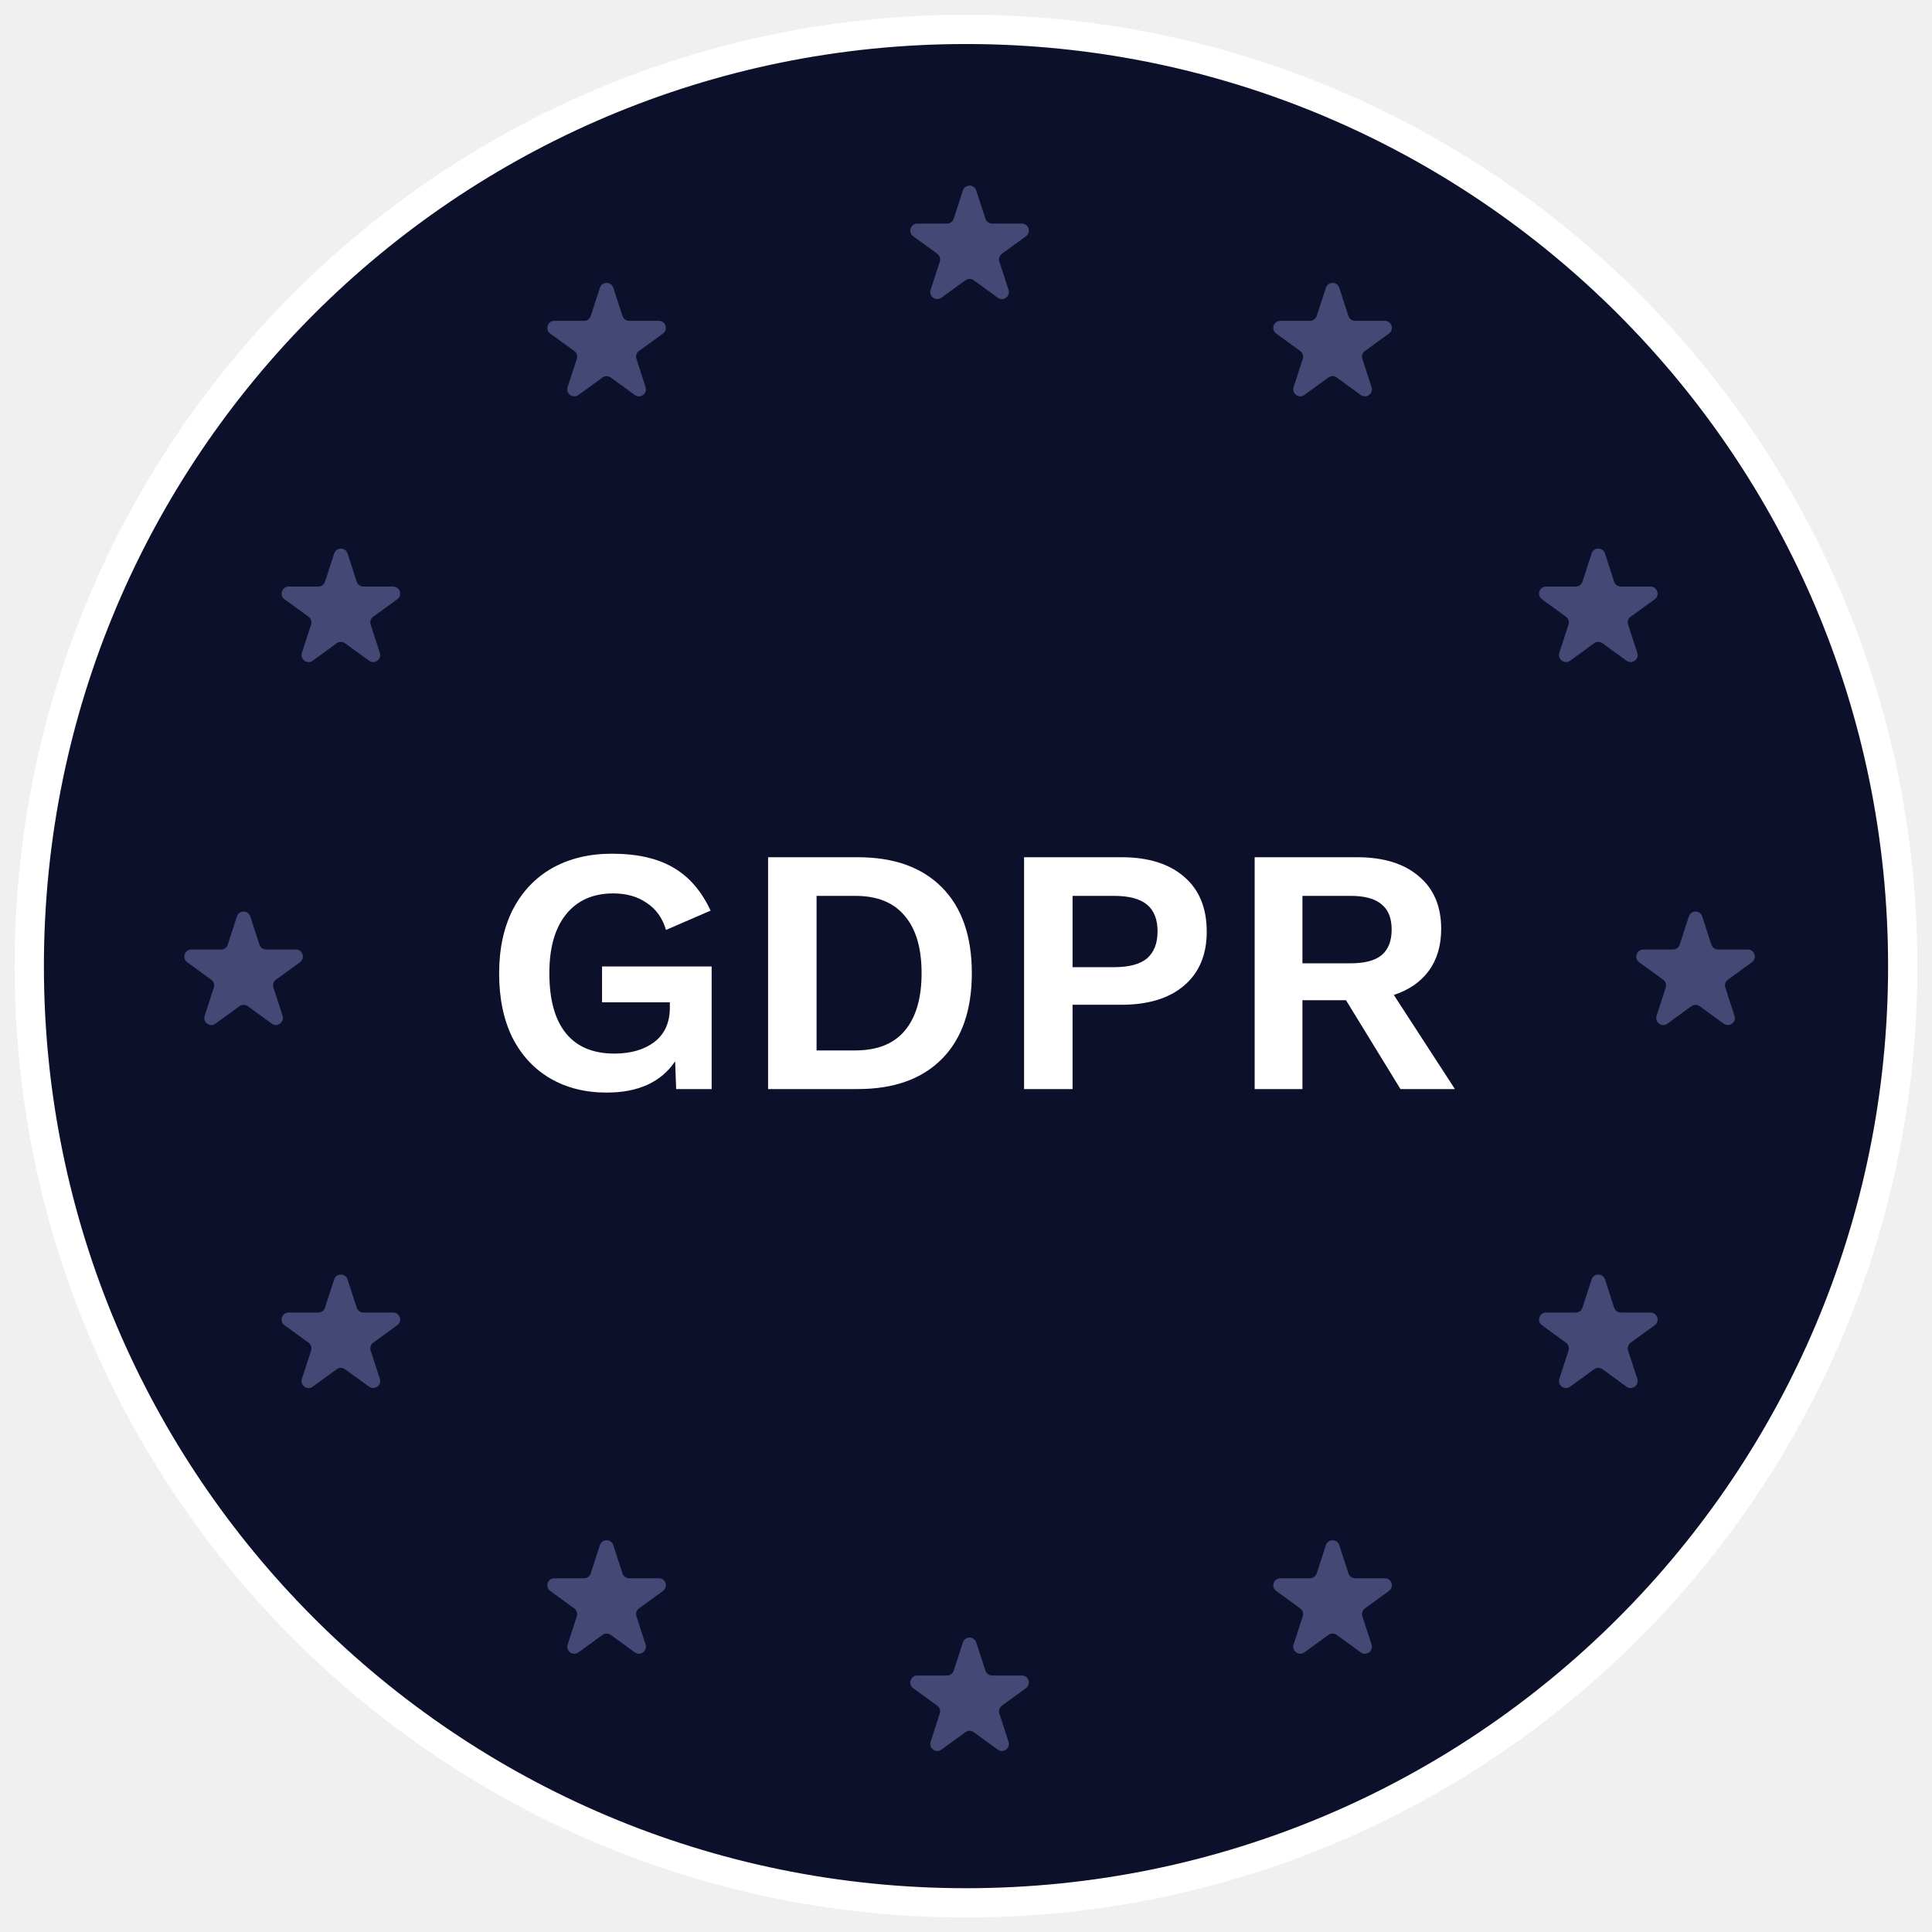
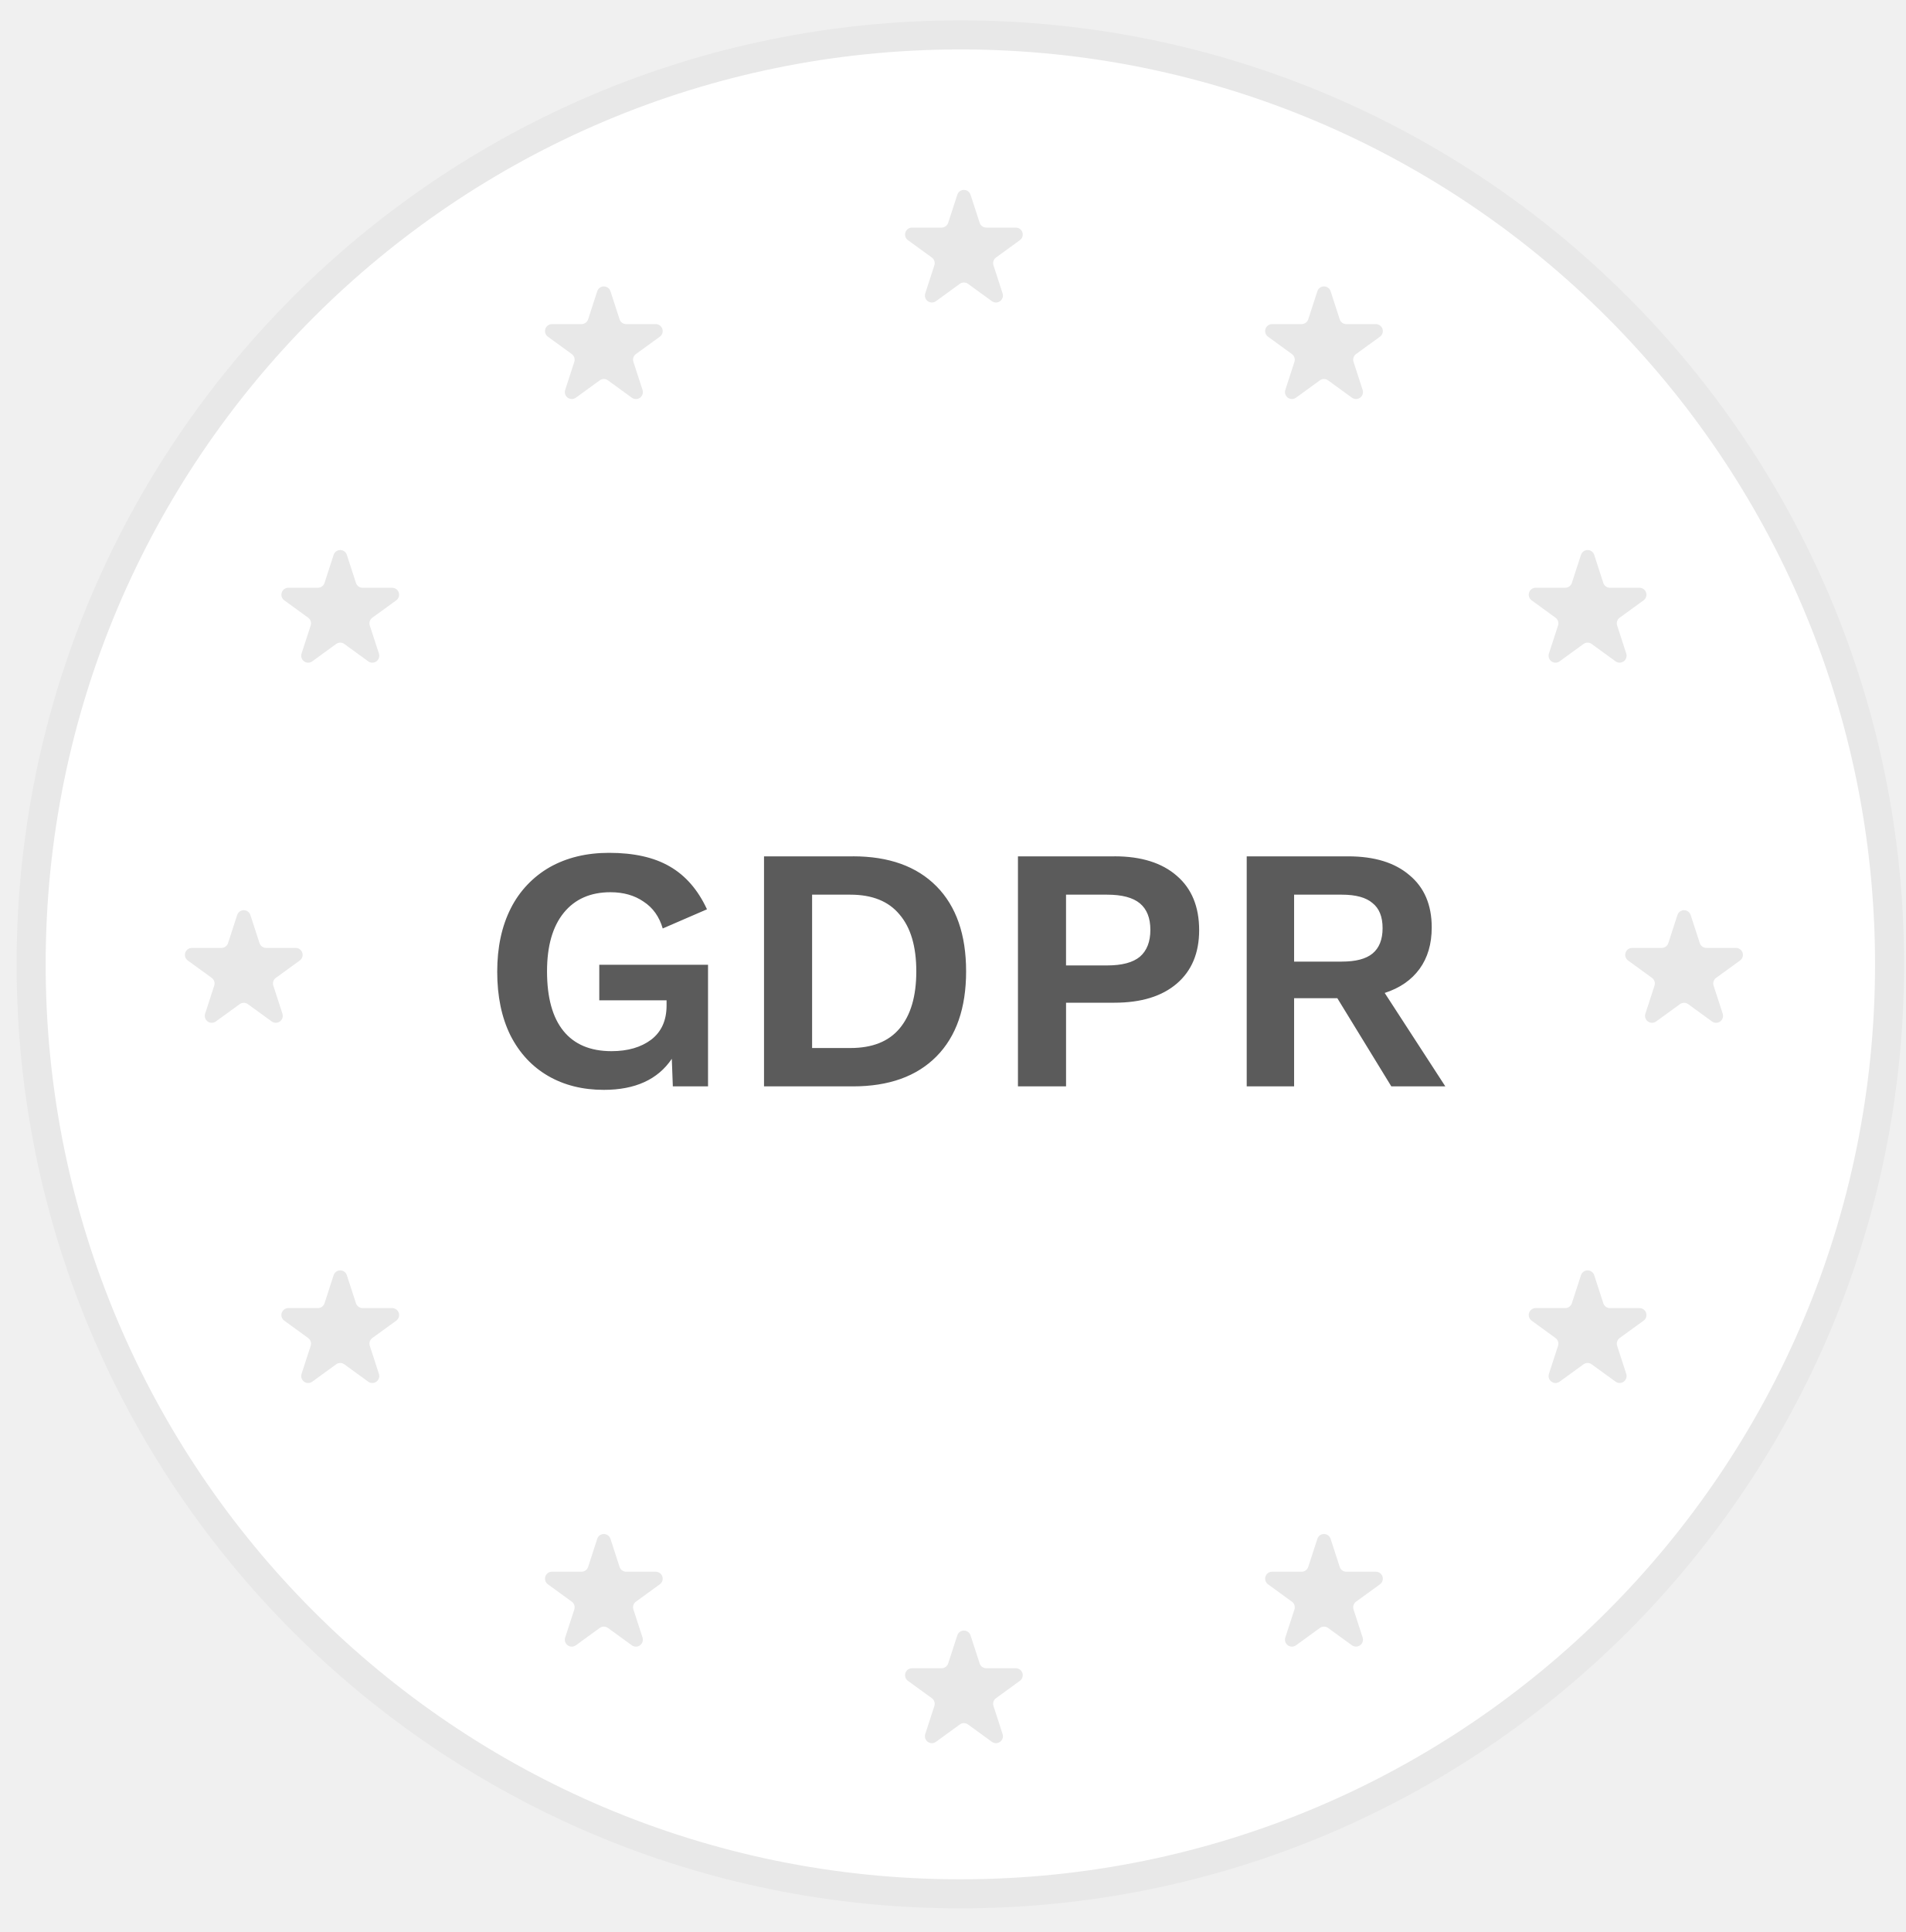
- <svg xmlns="http://www.w3.org/2000/svg" viewBox="0 0 66 66" fill="none">
-   <rect x="1" y="1.004" width="64" height="64" rx="32" fill="#0D102B" />
-   <path d="M24.311 33.016V37.204H23.099L23.063 36.256C22.583 36.968 21.803 37.324 20.723 37.324C19.995 37.324 19.355 37.164 18.803 36.844C18.251 36.524 17.819 36.06 17.507 35.452C17.203 34.836 17.051 34.104 17.051 33.256C17.051 32.416 17.207 31.688 17.519 31.072C17.839 30.456 18.287 29.984 18.863 29.656C19.447 29.328 20.127 29.164 20.903 29.164C21.759 29.164 22.455 29.32 22.991 29.632C23.535 29.944 23.963 30.436 24.275 31.108L22.751 31.768C22.631 31.36 22.411 31.052 22.091 30.844C21.779 30.628 21.399 30.52 20.951 30.52C20.263 30.52 19.727 30.756 19.343 31.228C18.959 31.7 18.767 32.372 18.767 33.244C18.767 34.148 18.955 34.832 19.331 35.296C19.707 35.76 20.259 35.992 20.987 35.992C21.547 35.992 22.003 35.86 22.355 35.596C22.707 35.324 22.883 34.932 22.883 34.42V34.24H20.567V33.016H24.311Z" fill="white" />
-   <path d="M29.299 29.284C30.539 29.284 31.499 29.628 32.179 30.316C32.859 31.004 33.199 31.98 33.199 33.244C33.199 34.508 32.859 35.484 32.179 36.172C31.499 36.86 30.539 37.204 29.299 37.204H26.239V29.284H29.299ZM29.215 35.884C29.967 35.884 30.531 35.66 30.907 35.212C31.291 34.756 31.483 34.1 31.483 33.244C31.483 32.388 31.291 31.736 30.907 31.288C30.531 30.832 29.967 30.604 29.215 30.604H27.895V35.884H29.215Z" fill="white" />
-   <path d="M38.308 29.284C39.228 29.284 39.944 29.508 40.456 29.956C40.968 30.396 41.224 31.02 41.224 31.828C41.224 32.612 40.968 33.224 40.456 33.664C39.944 34.104 39.228 34.324 38.308 34.324H36.64V37.204H34.984V29.284H38.308ZM38.056 33.04C38.568 33.04 38.944 32.94 39.184 32.74C39.424 32.532 39.544 32.224 39.544 31.816C39.544 31.408 39.424 31.104 39.184 30.904C38.944 30.704 38.568 30.604 38.056 30.604H36.64V33.04H38.056Z" fill="white" />
-   <path d="M45.981 34.168H44.493V37.204H42.861V29.284H46.353C47.258 29.284 47.962 29.5 48.465 29.932C48.977 30.356 49.233 30.956 49.233 31.732C49.233 32.3 49.093 32.776 48.813 33.16C48.533 33.544 48.133 33.82 47.614 33.988L49.702 37.204H47.842L45.981 34.168ZM44.493 32.908H46.138C46.617 32.908 46.969 32.816 47.194 32.632C47.425 32.44 47.541 32.148 47.541 31.756C47.541 31.364 47.425 31.076 47.194 30.892C46.969 30.7 46.617 30.604 46.138 30.604H44.493V32.908Z" fill="white" />
-   <path d="M32.894 6.507C32.966 6.286 33.279 6.286 33.35 6.507L33.664 7.472C33.696 7.571 33.788 7.638 33.892 7.638H34.907C35.139 7.638 35.236 7.935 35.048 8.072L34.227 8.668C34.143 8.729 34.108 8.838 34.14 8.937L34.453 9.902C34.525 10.123 34.272 10.307 34.084 10.17L33.263 9.574C33.179 9.512 33.065 9.512 32.981 9.574L32.16 10.17C31.972 10.307 31.719 10.123 31.791 9.902L32.104 8.937C32.136 8.838 32.101 8.729 32.017 8.668L31.196 8.072C31.008 7.935 31.105 7.638 31.337 7.638H32.352C32.456 7.638 32.548 7.571 32.58 7.472L32.894 6.507Z" fill="#434875" />
-   <path d="M32.894 56.107C32.966 55.886 33.279 55.886 33.35 56.107L33.664 57.072C33.696 57.171 33.788 57.238 33.892 57.238H34.907C35.139 57.238 35.236 57.535 35.048 57.672L34.227 58.268C34.143 58.33 34.108 58.438 34.14 58.537L34.453 59.502C34.525 59.723 34.272 59.907 34.084 59.77L33.263 59.174C33.179 59.112 33.065 59.112 32.981 59.174L32.16 59.77C31.972 59.907 31.719 59.723 31.791 59.502L32.104 58.537C32.136 58.438 32.101 58.33 32.017 58.268L31.196 57.672C31.008 57.535 31.105 57.238 31.337 57.238H32.352C32.456 57.238 32.548 57.171 32.58 57.072L32.894 56.107Z" fill="#434875" />
-   <path d="M57.694 31.306C57.766 31.085 58.078 31.085 58.15 31.306L58.464 32.272C58.496 32.37 58.588 32.437 58.692 32.437H59.707C59.939 32.437 60.036 32.735 59.848 32.872L59.027 33.468C58.943 33.529 58.908 33.638 58.94 33.736L59.253 34.702C59.325 34.923 59.072 35.106 58.884 34.97L58.063 34.373C57.979 34.312 57.865 34.312 57.781 34.373L56.96 34.97C56.772 35.106 56.519 34.923 56.591 34.702L56.904 33.736C56.936 33.638 56.901 33.529 56.817 33.468L55.996 32.872C55.808 32.735 55.905 32.437 56.137 32.437H57.152C57.256 32.437 57.348 32.37 57.38 32.272L57.694 31.306Z" fill="#434875" />
-   <path d="M8.094 31.306C8.166 31.085 8.479 31.085 8.551 31.306L8.864 32.272C8.896 32.37 8.988 32.437 9.092 32.437H10.107C10.34 32.437 10.436 32.735 10.248 32.872L9.427 33.468C9.343 33.529 9.308 33.638 9.34 33.736L9.654 34.702C9.726 34.923 9.472 35.106 9.284 34.97L8.463 34.373C8.379 34.312 8.265 34.312 8.181 34.373L7.36 34.97C7.172 35.106 6.919 34.923 6.991 34.702L7.305 33.736C7.337 33.638 7.301 33.529 7.217 33.468L6.396 32.872C6.208 32.735 6.305 32.437 6.537 32.437H7.552C7.656 32.437 7.748 32.37 7.78 32.272L8.094 31.306Z" fill="#434875" />
-   <path d="M20.494 9.829C20.566 9.608 20.879 9.608 20.951 9.829L21.265 10.795C21.297 10.893 21.389 10.96 21.493 10.96H22.508C22.74 10.96 22.837 11.258 22.649 11.395L21.828 11.991C21.744 12.052 21.708 12.161 21.741 12.259L22.054 13.225C22.126 13.446 21.873 13.629 21.685 13.493L20.864 12.896C20.78 12.835 20.666 12.835 20.582 12.896L19.761 13.493C19.573 13.629 19.32 13.446 19.391 13.225L19.705 12.259C19.737 12.161 19.702 12.052 19.618 11.991L18.797 11.395C18.609 11.258 18.705 10.96 18.938 10.96H19.953C20.057 10.96 20.149 10.893 20.181 10.795L20.494 9.829Z" fill="#434875" />
-   <path d="M45.294 52.784C45.366 52.563 45.679 52.563 45.751 52.784L46.064 53.749C46.096 53.848 46.189 53.915 46.293 53.915H47.307C47.54 53.915 47.637 54.212 47.449 54.349L46.627 54.946C46.543 55.007 46.508 55.115 46.54 55.214L46.854 56.179C46.926 56.4 46.673 56.584 46.485 56.447L45.664 55.851C45.58 55.79 45.466 55.79 45.382 55.851L44.56 56.447C44.372 56.584 44.119 56.4 44.191 56.179L44.505 55.214C44.537 55.115 44.502 55.007 44.418 54.946L43.597 54.349C43.408 54.212 43.505 53.915 43.738 53.915H44.752C44.856 53.915 44.949 53.848 44.981 53.749L45.294 52.784Z" fill="#434875" />
-   <path d="M54.372 18.907C54.444 18.686 54.757 18.686 54.829 18.907L55.142 19.872C55.175 19.971 55.267 20.038 55.371 20.038H56.386C56.618 20.038 56.715 20.335 56.527 20.472L55.706 21.068C55.621 21.129 55.586 21.238 55.618 21.337L55.932 22.302C56.004 22.523 55.751 22.707 55.563 22.57L54.742 21.974C54.658 21.912 54.544 21.912 54.46 21.974L53.639 22.57C53.45 22.707 53.197 22.523 53.269 22.302L53.583 21.337C53.615 21.238 53.58 21.129 53.496 21.068L52.675 20.472C52.487 20.335 52.583 20.038 52.816 20.038H53.831C53.934 20.038 54.027 19.971 54.059 19.872L54.372 18.907Z" fill="#434875" />
-   <path d="M11.416 43.707C11.488 43.486 11.801 43.486 11.873 43.707L12.186 44.672C12.219 44.771 12.311 44.838 12.415 44.838H13.43C13.662 44.838 13.759 45.135 13.57 45.272L12.75 45.868C12.665 45.93 12.63 46.038 12.662 46.137L12.976 47.102C13.048 47.323 12.795 47.507 12.607 47.37L11.786 46.774C11.702 46.713 11.588 46.713 11.504 46.774L10.683 47.37C10.495 47.507 10.241 47.323 10.313 47.102L10.627 46.137C10.659 46.038 10.624 45.93 10.54 45.868L9.719 45.272C9.531 45.135 9.627 44.838 9.86 44.838H10.874C10.979 44.838 11.071 44.771 11.103 44.672L11.416 43.707Z" fill="#434875" />
-   <path d="M11.416 18.907C11.488 18.686 11.801 18.686 11.873 18.907L12.186 19.872C12.219 19.971 12.311 20.038 12.415 20.038H13.43C13.662 20.038 13.759 20.335 13.57 20.472L12.75 21.068C12.665 21.129 12.63 21.238 12.662 21.337L12.976 22.302C13.048 22.523 12.795 22.707 12.607 22.57L11.786 21.974C11.702 21.912 11.588 21.912 11.504 21.974L10.683 22.57C10.495 22.707 10.241 22.523 10.313 22.302L10.627 21.337C10.659 21.238 10.624 21.129 10.54 21.068L9.719 20.472C9.531 20.335 9.627 20.038 9.86 20.038H10.874C10.979 20.038 11.071 19.971 11.103 19.872L11.416 18.907Z" fill="#434875" />
-   <path d="M54.372 43.707C54.444 43.486 54.757 43.486 54.829 43.707L55.142 44.672C55.175 44.771 55.267 44.838 55.371 44.838H56.386C56.618 44.838 56.715 45.135 56.527 45.272L55.706 45.868C55.621 45.93 55.586 46.038 55.618 46.137L55.932 47.102C56.004 47.323 55.751 47.507 55.563 47.37L54.742 46.774C54.658 46.713 54.544 46.713 54.46 46.774L53.639 47.37C53.45 47.507 53.197 47.323 53.269 47.102L53.583 46.137C53.615 46.038 53.58 45.93 53.496 45.868L52.675 45.272C52.487 45.135 52.583 44.838 52.816 44.838H53.831C53.934 44.838 54.027 44.771 54.059 44.672L54.372 43.707Z" fill="#434875" />
-   <path d="M45.294 9.829C45.366 9.608 45.679 9.608 45.751 9.829L46.064 10.795C46.096 10.893 46.189 10.96 46.293 10.96H47.307C47.54 10.96 47.637 11.258 47.449 11.395L46.627 11.991C46.543 12.052 46.508 12.161 46.54 12.259L46.854 13.225C46.926 13.446 46.673 13.629 46.485 13.493L45.664 12.896C45.58 12.835 45.466 12.835 45.382 12.896L44.56 13.493C44.372 13.629 44.119 13.446 44.191 13.225L44.505 12.259C44.537 12.161 44.502 12.052 44.418 11.991L43.597 11.395C43.408 11.258 43.505 10.96 43.738 10.96H44.752C44.856 10.96 44.949 10.893 44.981 10.795L45.294 9.829Z" fill="#434875" />
-   <path d="M20.494 52.784C20.566 52.563 20.879 52.563 20.951 52.784L21.265 53.749C21.297 53.848 21.389 53.915 21.493 53.915H22.508C22.74 53.915 22.837 54.212 22.649 54.349L21.828 54.946C21.744 55.007 21.708 55.115 21.741 55.214L22.054 56.179C22.126 56.4 21.873 56.584 21.685 56.447L20.864 55.851C20.78 55.79 20.666 55.79 20.582 55.851L19.761 56.447C19.573 56.584 19.32 56.4 19.391 56.179L19.705 55.214C19.737 55.115 19.702 55.007 19.618 54.946L18.797 54.349C18.609 54.212 18.705 53.915 18.938 53.915H19.953C20.057 53.915 20.149 53.848 20.181 53.749L20.494 52.784Z" fill="#434875" />
-   <rect x="1" y="1.004" width="64" height="64" rx="32" stroke="white" />
+ <svg xmlns="http://www.w3.org/2000/svg" fill="none" viewBox="0 0 74 75">
+   <rect x="1.209" y="1.355" width="72.163" height="72.163" rx="36.081" fill="#fff" />
+   <path d="M27.493 37.45v4.723h-1.367l-.04-1.07c-.541.803-1.421 1.205-2.639 1.205-.82 0-1.542-.18-2.165-.541-.622-.361-1.11-.884-1.46-1.57-.344-.694-.515-1.52-.515-2.476 0-.947.176-1.768.528-2.462a3.813 3.813 0 0 1 1.515-1.597c.659-.37 1.425-.555 2.3-.555.965 0 1.75.176 2.355.528.613.352 1.096.906 1.447 1.664l-1.718.744c-.135-.46-.383-.807-.744-1.042-.352-.243-.78-.365-1.286-.365-.775 0-1.38.266-1.813.798-.433.533-.65 1.29-.65 2.274 0 1.019.213 1.79.637 2.313.424.523 1.046.785 1.867.785.631 0 1.145-.149 1.542-.447.397-.306.596-.748.596-1.326v-.202H23.27v-1.38h4.222ZM33.117 33.242c1.398 0 2.48.388 3.247 1.164.767.776 1.15 1.876 1.15 3.302 0 1.425-.383 2.525-1.15 3.301-.767.776-1.849 1.164-3.247 1.164h-3.45v-8.93h3.45Zm-.095 7.442c.848 0 1.484-.252 1.908-.758.433-.514.65-1.253.65-2.218 0-.966-.217-1.7-.65-2.206-.424-.514-1.06-.771-1.908-.771h-1.488v5.953h1.488ZM43.275 33.242c1.037 0 1.845.253 2.422.758.577.496.866 1.2.866 2.11 0 .885-.289 1.575-.866 2.071-.577.496-1.385.744-2.422.744h-1.88v3.248h-1.868v-8.93h3.748Zm-.284 4.236c.577 0 1.001-.113 1.272-.339.27-.234.406-.582.406-1.042 0-.46-.136-.802-.406-1.028-.271-.225-.695-.338-1.272-.338h-1.597v2.746h1.597ZM51.928 38.75H50.25v3.423h-1.84v-8.93h3.937c1.02 0 1.813.243 2.381.73.578.478.866 1.155.866 2.03 0 .64-.158 1.177-.473 1.61-.316.433-.767.744-1.353.933l2.354 3.627h-2.097l-2.097-3.424Zm-1.678-1.421h1.853c.542 0 .938-.104 1.191-.312.262-.216.392-.545.392-.987 0-.442-.13-.767-.392-.974-.252-.217-.65-.325-1.19-.325H50.25v2.598Z" fill="#5B5B5B" />
+   <path d="M37.172 7.56a.27.27 0 0 1 .514 0l.354 1.088a.27.27 0 0 0 .257.187h1.145a.27.27 0 0 1 .158.49l-.925.672a.27.27 0 0 0-.098.303l.353 1.088a.27.27 0 0 1-.416.303l-.926-.673a.27.27 0 0 0-.318 0l-.926.673a.27.27 0 0 1-.416-.303l.353-1.088a.27.27 0 0 0-.098-.303l-.926-.672a.27.27 0 0 1 .16-.49h1.144a.27.27 0 0 0 .257-.187l.354-1.088ZM37.172 63.486a.27.27 0 0 1 .514 0l.354 1.088a.27.27 0 0 0 .257.187h1.145a.27.27 0 0 1 .158.49l-.925.672a.27.27 0 0 0-.098.303l.353 1.088a.27.27 0 0 1-.416.303l-.926-.673a.27.27 0 0 0-.318 0l-.926.673a.27.27 0 0 1-.416-.303l.353-1.088a.27.27 0 0 0-.098-.303l-.926-.672a.27.27 0 0 1 .16-.49h1.144a.27.27 0 0 0 .257-.187l.354-1.088ZM65.134 35.523a.27.27 0 0 1 .515 0l.354 1.088a.27.27 0 0 0 .257.187h1.144a.27.27 0 0 1 .16.49l-.926.672a.27.27 0 0 0-.099.303l.354 1.088a.27.27 0 0 1-.416.302l-.926-.672a.27.27 0 0 0-.318 0l-.926.672a.27.27 0 0 1-.416-.302l.353-1.088a.27.27 0 0 0-.098-.303l-.926-.672a.27.27 0 0 1 .16-.49h1.143a.27.27 0 0 0 .258-.187l.353-1.088ZM9.208 35.523a.27.27 0 0 1 .515 0l.354 1.088a.27.27 0 0 0 .257.187h1.144a.27.27 0 0 1 .16.49l-.926.672a.27.27 0 0 0-.099.303l.354 1.088a.27.27 0 0 1-.416.302l-.926-.672a.27.27 0 0 0-.318 0l-.926.672a.27.27 0 0 1-.416-.302l.353-1.088a.27.27 0 0 0-.098-.303l-.926-.672a.27.27 0 0 1 .16-.49h1.144a.27.27 0 0 0 .257-.187l.353-1.088ZM23.19 11.307a.27.27 0 0 1 .515 0l.353 1.088a.27.27 0 0 0 .258.187h1.144a.27.27 0 0 1 .159.49l-.926.672a.27.27 0 0 0-.098.303l.354 1.088a.27.27 0 0 1-.417.303l-.925-.673a.27.27 0 0 0-.319 0l-.925.672a.27.27 0 0 1-.417-.302l.354-1.088a.27.27 0 0 0-.098-.303l-.926-.672a.27.27 0 0 1 .159-.49h1.144a.27.27 0 0 0 .258-.187l.353-1.088ZM51.153 59.739a.27.27 0 0 1 .515 0l.353 1.088a.27.27 0 0 0 .258.187h1.144a.27.27 0 0 1 .159.49l-.926.672a.27.27 0 0 0-.098.303l.353 1.088a.27.27 0 0 1-.416.302l-.926-.672a.27.27 0 0 0-.318 0l-.925.672a.27.27 0 0 1-.417-.302l.354-1.088a.27.27 0 0 0-.099-.303l-.925-.672a.27.27 0 0 1 .159-.49h1.144a.27.27 0 0 0 .257-.187l.354-1.088ZM61.389 21.541a.27.27 0 0 1 .515 0l.353 1.089a.27.27 0 0 0 .258.187h1.144a.27.27 0 0 1 .159.49l-.926.672a.27.27 0 0 0-.098.302l.353 1.088a.27.27 0 0 1-.416.303l-.926-.673a.27.27 0 0 0-.318 0l-.925.673a.27.27 0 0 1-.417-.303l.354-1.088a.27.27 0 0 0-.099-.302l-.925-.673a.27.27 0 0 1 .159-.49h1.144a.27.27 0 0 0 .257-.186l.354-1.089ZM12.954 49.505a.27.27 0 0 1 .515 0l.353 1.088a.27.27 0 0 0 .258.187h1.144a.27.27 0 0 1 .16.49l-.927.672a.27.27 0 0 0-.098.302l.354 1.089a.27.27 0 0 1-.417.302l-.925-.672a.27.27 0 0 0-.319 0l-.925.672a.27.27 0 0 1-.417-.302l.354-1.089a.27.27 0 0 0-.098-.302l-.926-.673a.27.27 0 0 1 .159-.49h1.144a.27.27 0 0 0 .258-.186l.353-1.089ZM12.954 21.541a.27.27 0 0 1 .515 0l.353 1.089a.27.27 0 0 0 .258.187h1.144a.27.27 0 0 1 .16.49l-.927.672a.27.27 0 0 0-.098.302l.354 1.088a.27.27 0 0 1-.417.303l-.925-.673a.27.27 0 0 0-.319 0l-.925.673a.27.27 0 0 1-.417-.303l.354-1.088a.27.27 0 0 0-.098-.302l-.926-.673a.27.27 0 0 1 .159-.49h1.144a.27.27 0 0 0 .258-.186l.353-1.089ZM61.389 49.505a.27.27 0 0 1 .515 0l.353 1.088a.27.27 0 0 0 .258.187h1.144a.27.27 0 0 1 .159.49l-.926.672a.27.27 0 0 0-.098.302l.353 1.089a.27.27 0 0 1-.416.302l-.926-.672a.27.27 0 0 0-.318 0l-.925.672a.27.27 0 0 1-.417-.302l.354-1.089a.27.27 0 0 0-.099-.302l-.925-.673a.27.27 0 0 1 .159-.49h1.144a.27.27 0 0 0 .257-.186l.354-1.089ZM51.153 11.307a.27.27 0 0 1 .515 0l.353 1.088a.27.27 0 0 0 .258.187h1.144a.27.27 0 0 1 .159.49l-.926.672a.27.27 0 0 0-.098.303l.353 1.088a.27.27 0 0 1-.416.303l-.926-.673a.27.27 0 0 0-.318 0l-.925.672a.27.27 0 0 1-.417-.302l.354-1.088a.27.27 0 0 0-.099-.303l-.925-.672a.27.27 0 0 1 .159-.49h1.144a.27.27 0 0 0 .257-.187l.354-1.088ZM23.19 59.739a.27.27 0 0 1 .515 0l.353 1.088a.27.27 0 0 0 .258.187h1.144a.27.27 0 0 1 .159.49l-.926.672a.27.27 0 0 0-.098.303l.354 1.088a.27.27 0 0 1-.417.302l-.925-.672a.27.27 0 0 0-.319 0l-.925.672a.27.27 0 0 1-.417-.302l.354-1.088a.27.27 0 0 0-.098-.303l-.926-.672a.27.27 0 0 1 .159-.49h1.144a.27.27 0 0 0 .258-.187l.353-1.088Z" fill="#E8E8E8" />
+   <rect x="1.209" y="1.355" width="72.163" height="72.163" rx="36.081" stroke="#E8E8E8" stroke-width="1.128" />
</svg>
